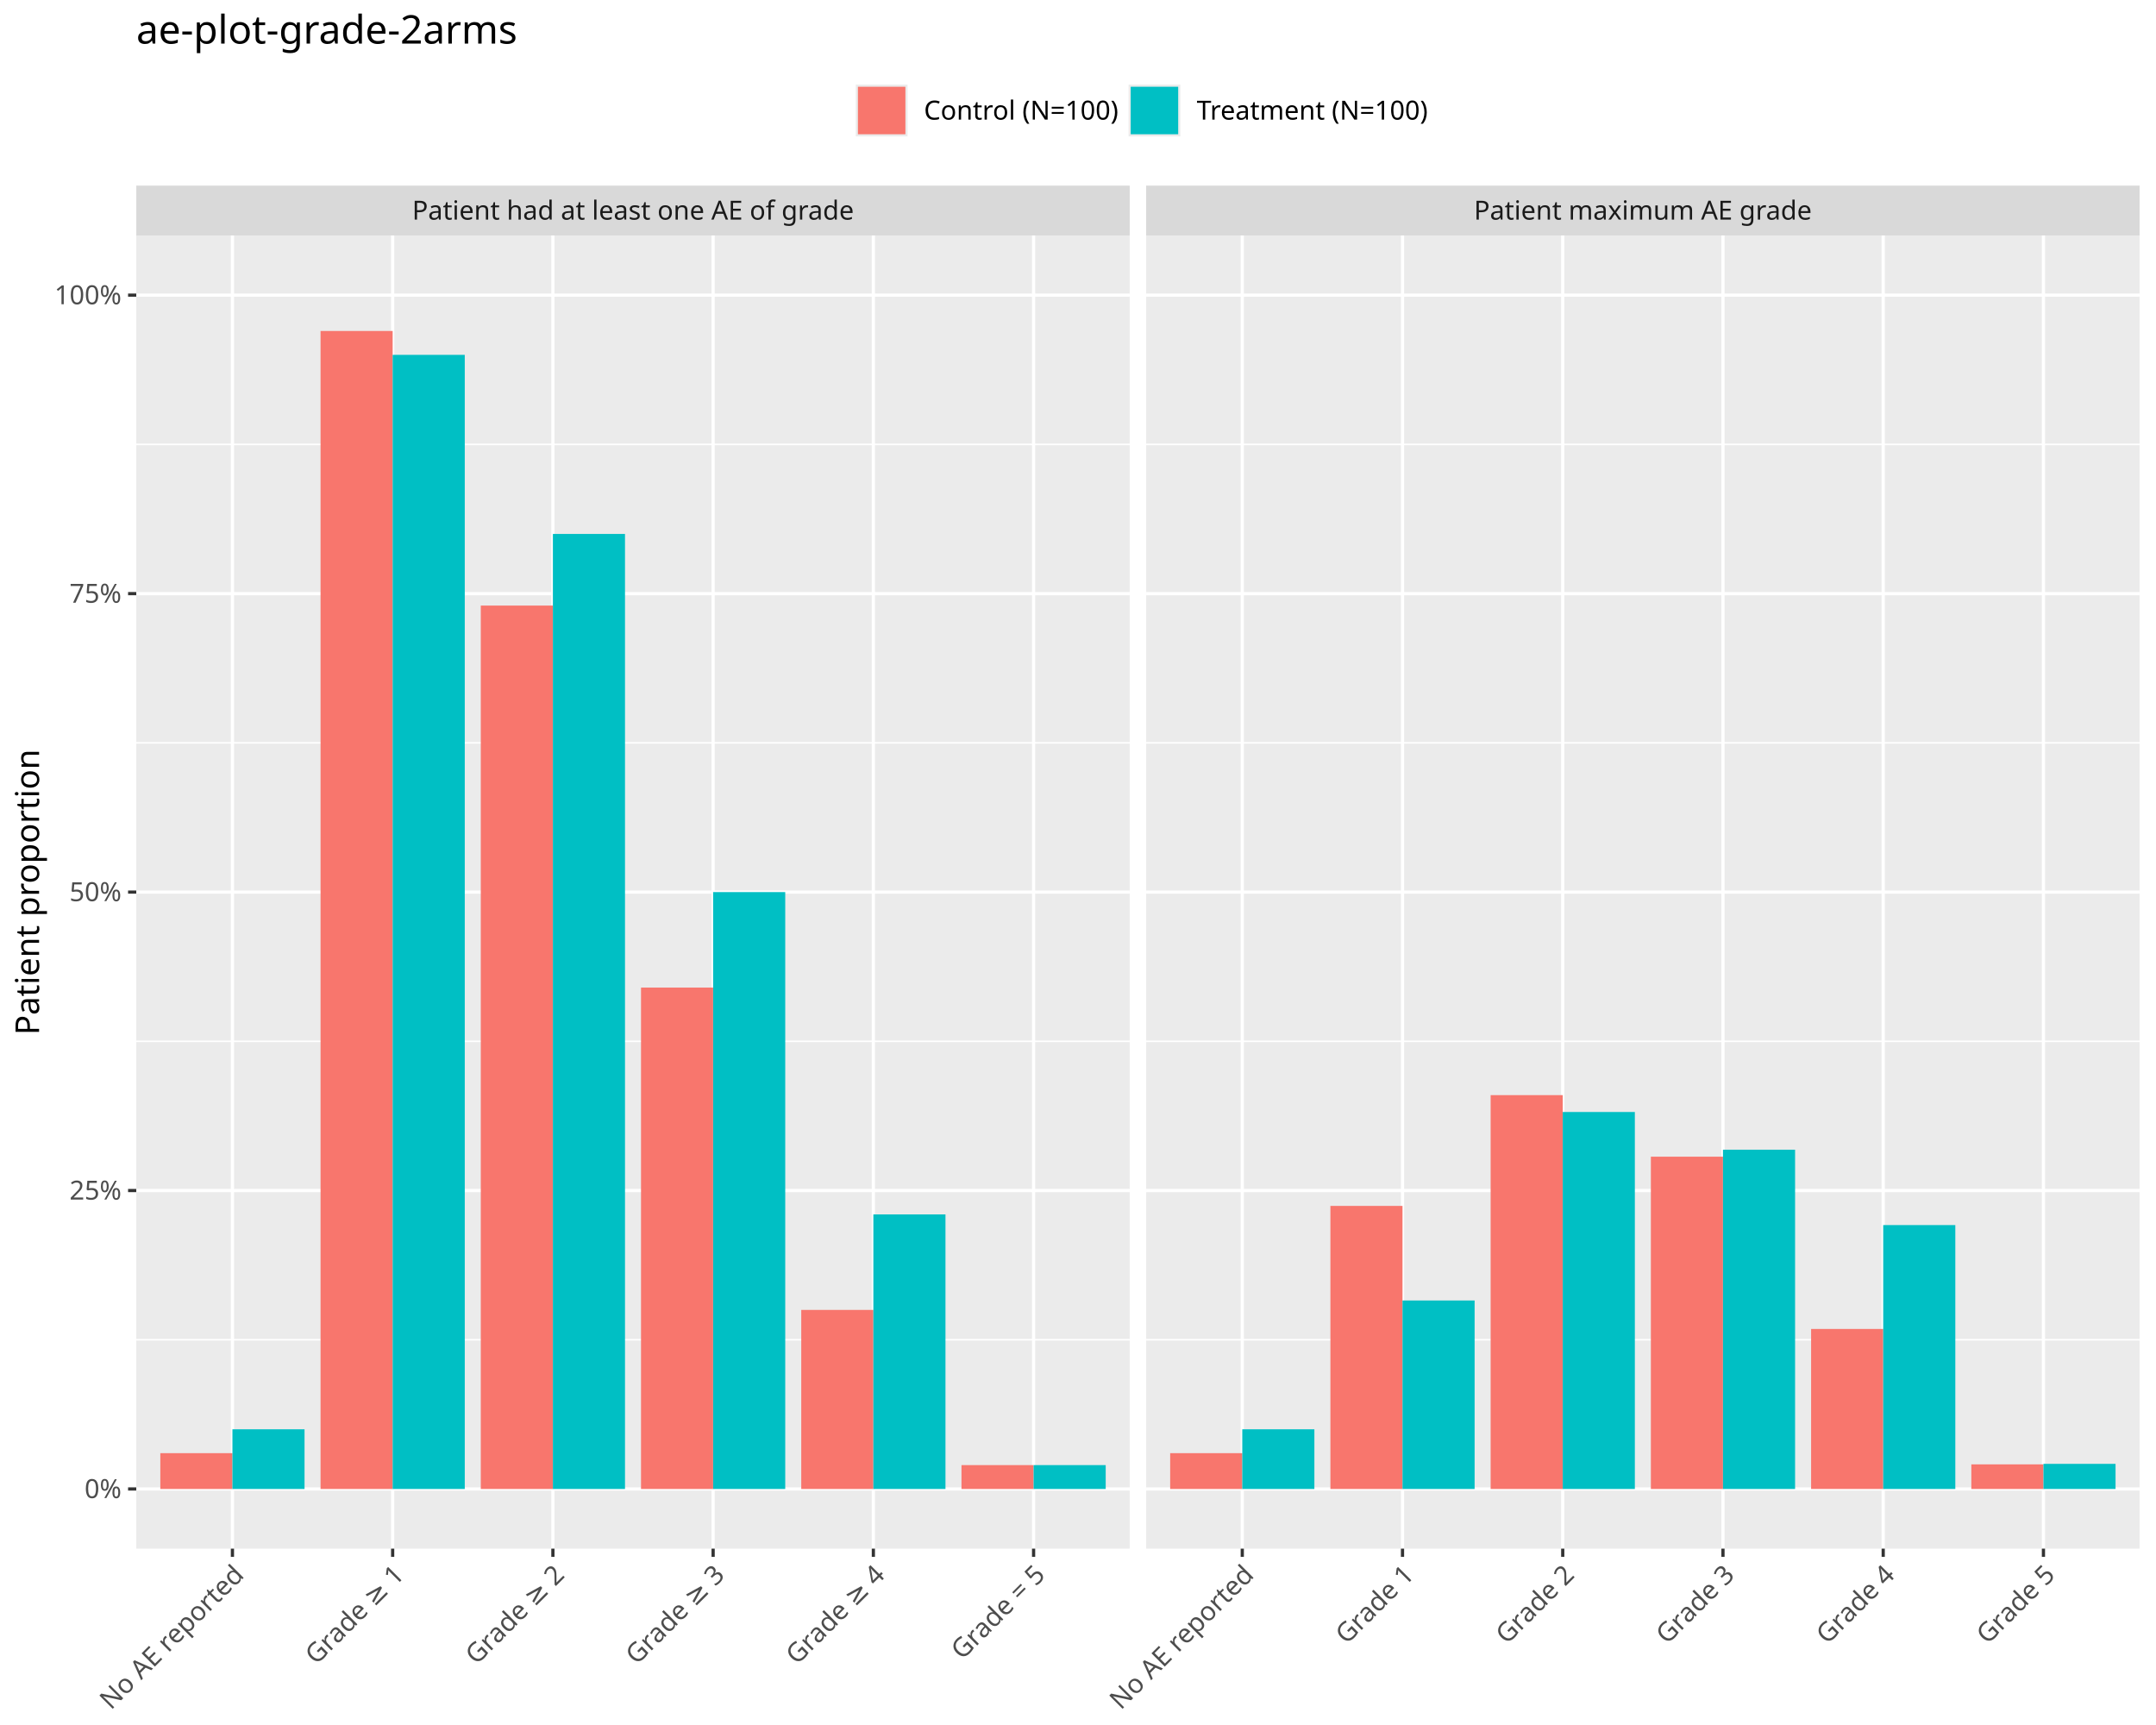
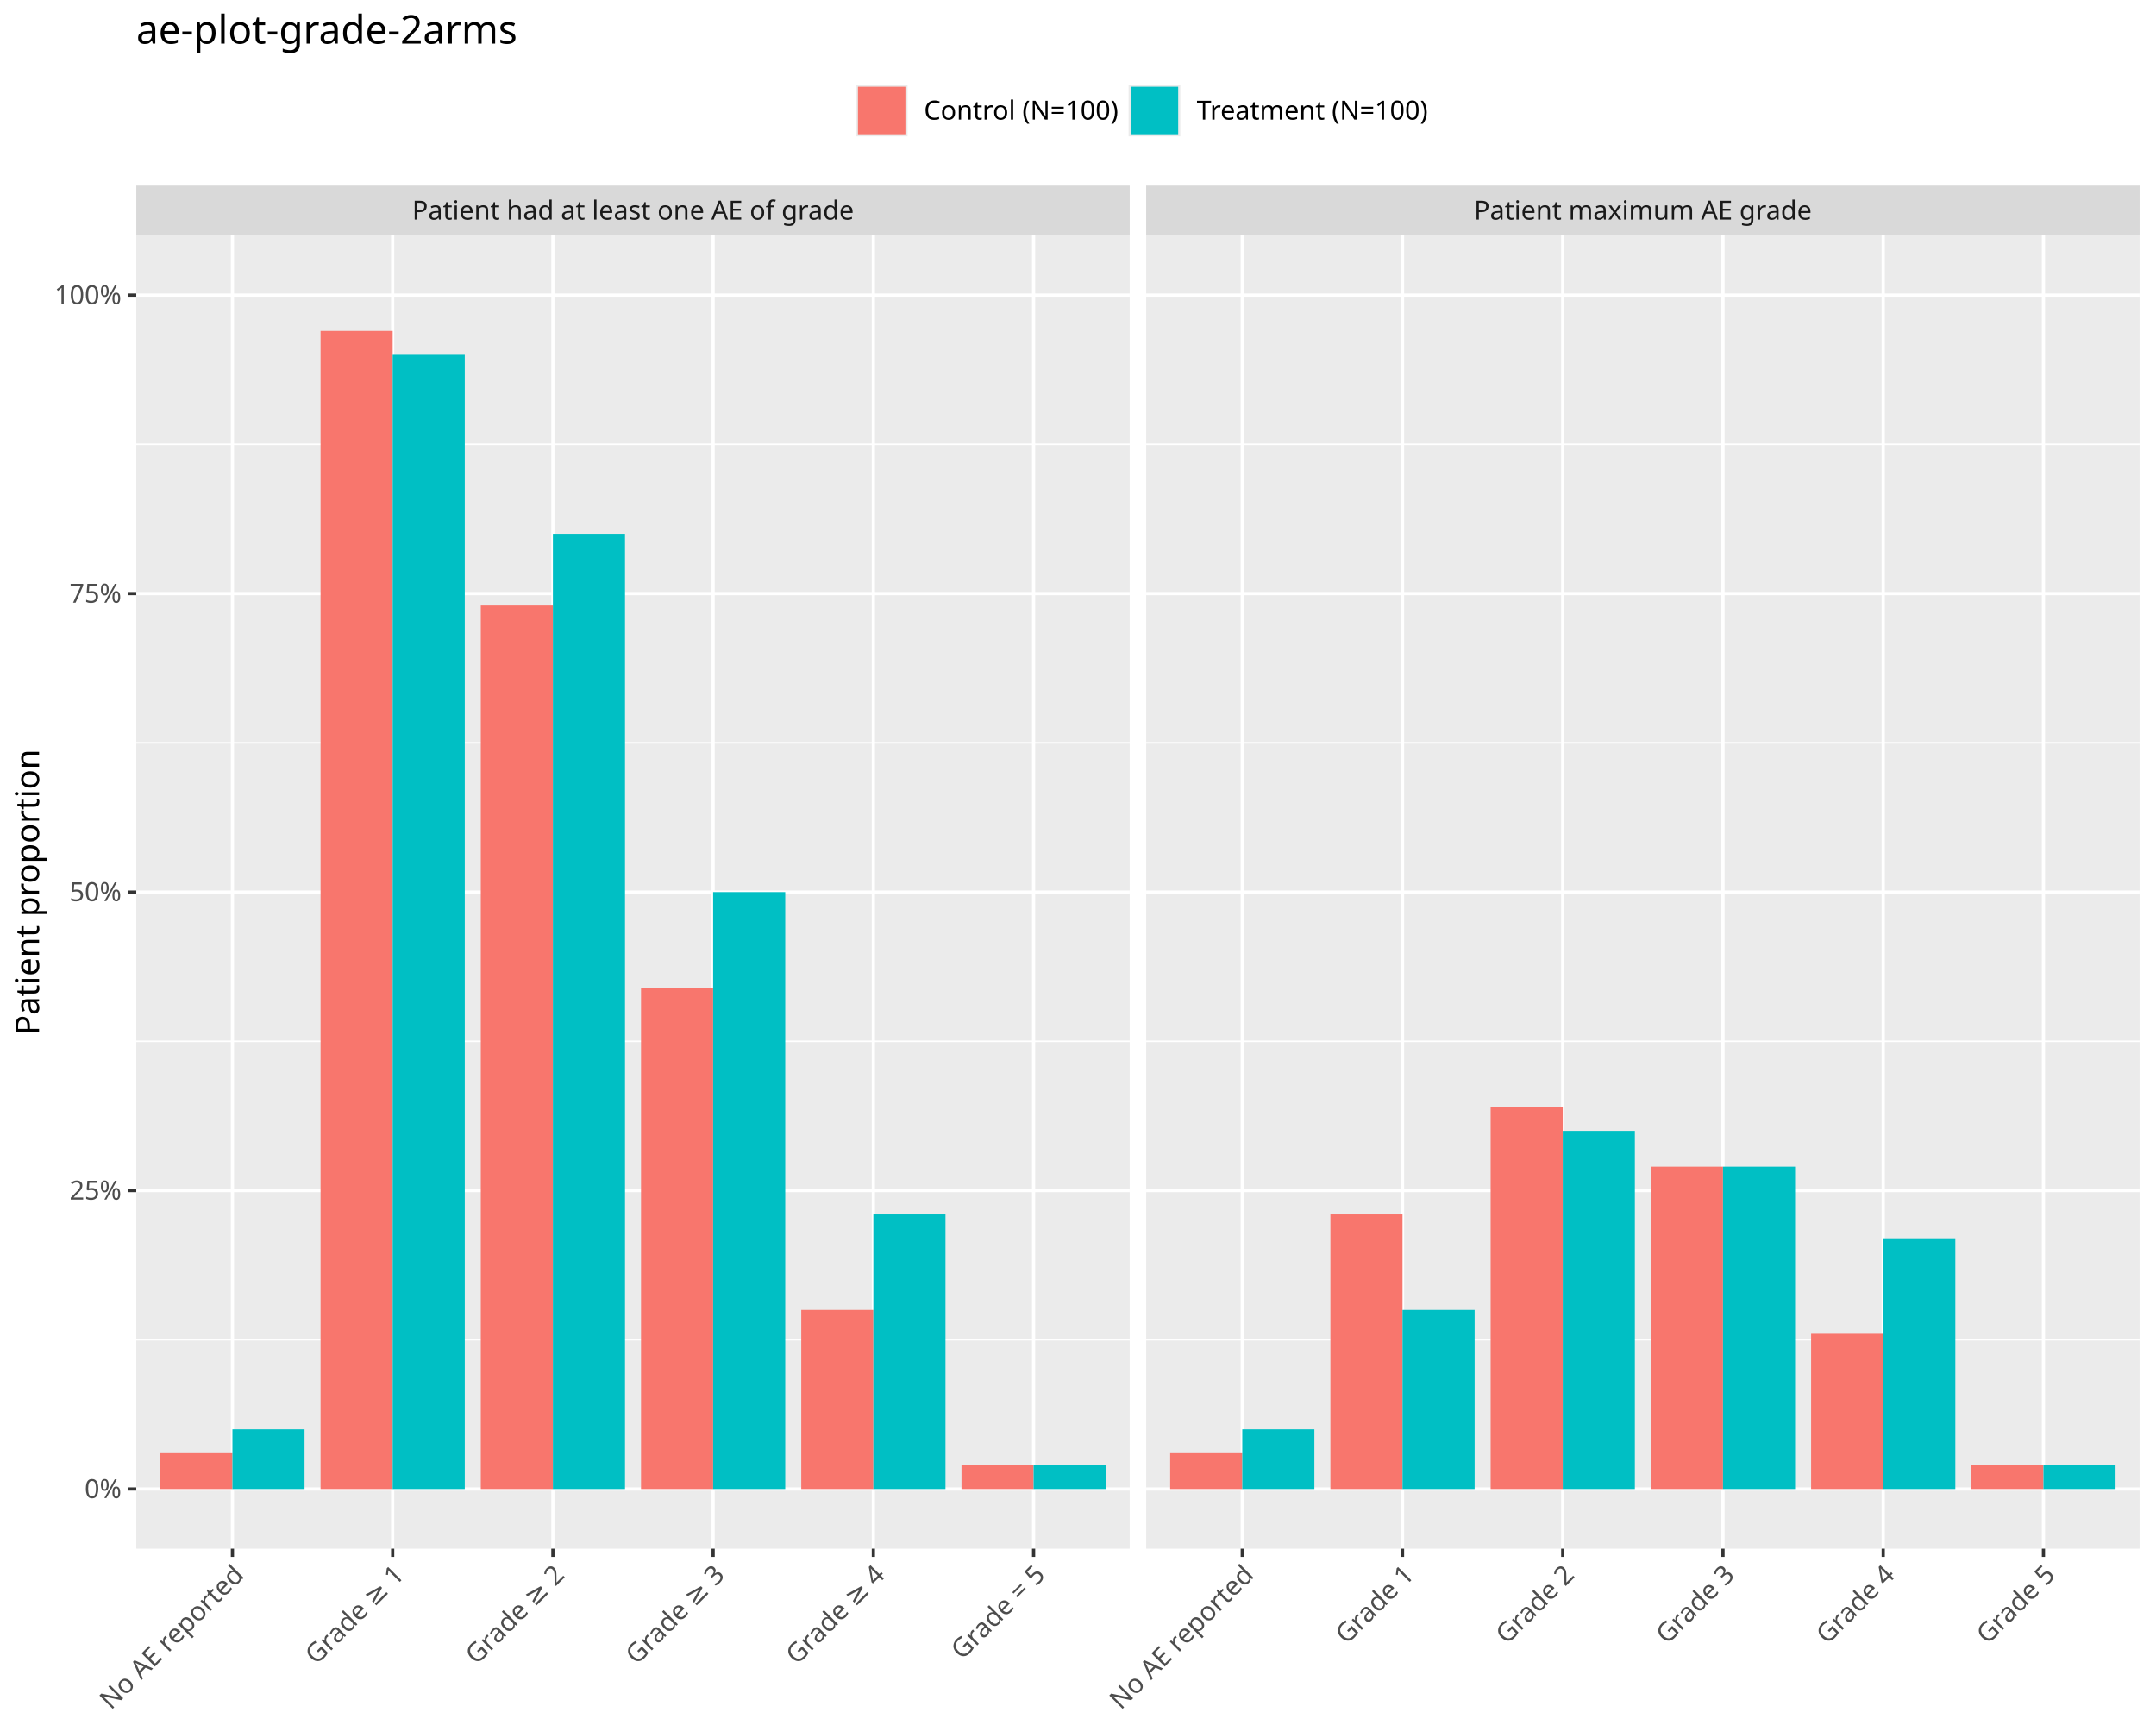
<svg xmlns="http://www.w3.org/2000/svg" class="svglite" data-engine-version="2.0" width="720.00pt" height="576.00pt" viewBox="0 0 720.00 576.00">
  <defs>
    <style type="text/css">
    .svglite line, .svglite polyline, .svglite polygon, .svglite path, .svglite rect, .svglite circle {
      fill: none;
      stroke: #000000;
      stroke-linecap: round;
      stroke-linejoin: round;
      stroke-miterlimit: 10.00;
    }
  </style>
  </defs>
  <rect width="100%" height="100%" style="stroke: none; fill: #FFFFFF;" />
  <defs>
    <clipPath id="cpMC4wMHw3MjAuMDB8MC4wMHw1NzYuMDA=">
      <rect x="0.00" y="0.00" width="720.00" height="576.00" />
    </clipPath>
  </defs>
  <g clip-path="url(#cpMC4wMHw3MjAuMDB8MC4wMHw1NzYuMDA=)">
    <rect x="0.00" y="0.00" width="720.00" height="576.00" style="stroke-width: 1.07; stroke: #FFFFFF; fill: #FFFFFF;" />
  </g>
  <defs>
    <clipPath id="cpNDUuNTF8Mzc3LjI4fDc4LjYzfDUxNy4xMg==">
      <rect x="45.51" y="78.63" width="331.76" height="438.49" />
    </clipPath>
  </defs>
  <g clip-path="url(#cpNDUuNTF8Mzc3LjI4fDc4LjYzfDUxNy4xMg==)">
    <rect x="45.51" y="78.63" width="331.76" height="438.49" style="stroke-width: 1.07; stroke: none; fill: #EBEBEB;" />
    <polyline points="45.51,447.36 377.28,447.36 " style="stroke-width: 0.53; stroke: #FFFFFF; stroke-linecap: butt;" />
    <polyline points="45.51,347.70 377.28,347.70 " style="stroke-width: 0.53; stroke: #FFFFFF; stroke-linecap: butt;" />
    <polyline points="45.51,248.05 377.28,248.05 " style="stroke-width: 0.53; stroke: #FFFFFF; stroke-linecap: butt;" />
    <polyline points="45.51,148.39 377.28,148.39 " style="stroke-width: 0.53; stroke: #FFFFFF; stroke-linecap: butt;" />
    <polyline points="45.51,497.19 377.28,497.19 " style="stroke-width: 1.07; stroke: #FFFFFF; stroke-linecap: butt;" />
    <polyline points="45.51,397.53 377.28,397.53 " style="stroke-width: 1.07; stroke: #FFFFFF; stroke-linecap: butt;" />
    <polyline points="45.51,297.88 377.28,297.88 " style="stroke-width: 1.07; stroke: #FFFFFF; stroke-linecap: butt;" />
    <polyline points="45.51,198.22 377.28,198.22 " style="stroke-width: 1.07; stroke: #FFFFFF; stroke-linecap: butt;" />
    <polyline points="45.51,98.56 377.28,98.56 " style="stroke-width: 1.07; stroke: #FFFFFF; stroke-linecap: butt;" />
    <polyline points="77.62,517.12 77.62,78.63 " style="stroke-width: 1.07; stroke: #FFFFFF; stroke-linecap: butt;" />
    <polyline points="131.13,517.12 131.13,78.63 " style="stroke-width: 1.07; stroke: #FFFFFF; stroke-linecap: butt;" />
    <polyline points="184.64,517.12 184.64,78.63 " style="stroke-width: 1.07; stroke: #FFFFFF; stroke-linecap: butt;" />
    <polyline points="238.15,517.12 238.15,78.63 " style="stroke-width: 1.07; stroke: #FFFFFF; stroke-linecap: butt;" />
    <polyline points="291.66,517.12 291.66,78.63 " style="stroke-width: 1.07; stroke: #FFFFFF; stroke-linecap: butt;" />
    <polyline points="345.17,517.12 345.17,78.63 " style="stroke-width: 1.07; stroke: #FFFFFF; stroke-linecap: butt;" />
    <rect x="53.54" y="485.23" width="24.08" height="11.96" style="stroke-width: 1.07; stroke: none; stroke-linecap: butt; stroke-linejoin: miter; fill: #F8766D;" />
    <rect x="77.62" y="477.26" width="24.08" height="19.93" style="stroke-width: 1.07; stroke: none; stroke-linecap: butt; stroke-linejoin: miter; fill: #00BFC4;" />
    <rect x="107.05" y="110.52" width="24.08" height="386.67" style="stroke-width: 1.07; stroke: none; stroke-linecap: butt; stroke-linejoin: miter; fill: #F8766D;" />
    <rect x="131.13" y="118.49" width="24.08" height="378.70" style="stroke-width: 1.07; stroke: none; stroke-linecap: butt; stroke-linejoin: miter; fill: #00BFC4;" />
    <rect x="160.56" y="202.21" width="24.08" height="294.98" style="stroke-width: 1.07; stroke: none; stroke-linecap: butt; stroke-linejoin: miter; fill: #F8766D;" />
    <rect x="184.64" y="178.29" width="24.08" height="318.90" style="stroke-width: 1.07; stroke: none; stroke-linecap: butt; stroke-linejoin: miter; fill: #00BFC4;" />
    <rect x="214.07" y="329.77" width="24.08" height="167.42" style="stroke-width: 1.07; stroke: none; stroke-linecap: butt; stroke-linejoin: miter; fill: #F8766D;" />
    <rect x="238.15" y="297.88" width="24.08" height="199.31" style="stroke-width: 1.07; stroke: none; stroke-linecap: butt; stroke-linejoin: miter; fill: #00BFC4;" />
    <rect x="267.58" y="437.40" width="24.08" height="59.79" style="stroke-width: 1.07; stroke: none; stroke-linecap: butt; stroke-linejoin: miter; fill: #F8766D;" />
    <rect x="291.66" y="405.51" width="24.08" height="91.68" style="stroke-width: 1.07; stroke: none; stroke-linecap: butt; stroke-linejoin: miter; fill: #00BFC4;" />
    <rect x="321.09" y="489.22" width="24.08" height="7.97" style="stroke-width: 1.07; stroke: none; stroke-linecap: butt; stroke-linejoin: miter; fill: #F8766D;" />
    <rect x="345.17" y="489.22" width="24.08" height="7.97" style="stroke-width: 1.07; stroke: none; stroke-linecap: butt; stroke-linejoin: miter; fill: #00BFC4;" />
  </g>
  <g clip-path="url(#cpMC4wMHw3MjAuMDB8MC4wMHw1NzYuMDA=)">
</g>
  <defs>
    <clipPath id="cpMzgyLjc2fDcxNC41Mnw3OC42M3w1MTcuMTI=">
      <rect x="382.76" y="78.63" width="331.76" height="438.49" />
    </clipPath>
  </defs>
  <g clip-path="url(#cpMzgyLjc2fDcxNC41Mnw3OC42M3w1MTcuMTI=)">
    <rect x="382.76" y="78.63" width="331.76" height="438.49" style="stroke-width: 1.07; stroke: none; fill: #EBEBEB;" />
    <polyline points="382.76,447.36 714.52,447.36 " style="stroke-width: 0.53; stroke: #FFFFFF; stroke-linecap: butt;" />
    <polyline points="382.76,347.70 714.52,347.70 " style="stroke-width: 0.53; stroke: #FFFFFF; stroke-linecap: butt;" />
    <polyline points="382.76,248.05 714.52,248.05 " style="stroke-width: 0.53; stroke: #FFFFFF; stroke-linecap: butt;" />
    <polyline points="382.76,148.39 714.52,148.39 " style="stroke-width: 0.53; stroke: #FFFFFF; stroke-linecap: butt;" />
    <polyline points="382.76,497.19 714.52,497.19 " style="stroke-width: 1.07; stroke: #FFFFFF; stroke-linecap: butt;" />
    <polyline points="382.76,397.53 714.52,397.53 " style="stroke-width: 1.07; stroke: #FFFFFF; stroke-linecap: butt;" />
    <polyline points="382.76,297.88 714.52,297.88 " style="stroke-width: 1.07; stroke: #FFFFFF; stroke-linecap: butt;" />
    <polyline points="382.76,198.22 714.52,198.22 " style="stroke-width: 1.07; stroke: #FFFFFF; stroke-linecap: butt;" />
    <polyline points="382.76,98.56 714.52,98.56 " style="stroke-width: 1.07; stroke: #FFFFFF; stroke-linecap: butt;" />
    <polyline points="414.86,517.12 414.86,78.63 " style="stroke-width: 1.07; stroke: #FFFFFF; stroke-linecap: butt;" />
    <polyline points="468.37,517.12 468.37,78.63 " style="stroke-width: 1.07; stroke: #FFFFFF; stroke-linecap: butt;" />
    <polyline points="521.88,517.12 521.88,78.63 " style="stroke-width: 1.07; stroke: #FFFFFF; stroke-linecap: butt;" />
    <polyline points="575.39,517.12 575.39,78.63 " style="stroke-width: 1.07; stroke: #FFFFFF; stroke-linecap: butt;" />
    <polyline points="628.90,517.12 628.90,78.63 " style="stroke-width: 1.07; stroke: #FFFFFF; stroke-linecap: butt;" />
    <polyline points="682.41,517.12 682.41,78.63 " style="stroke-width: 1.07; stroke: #FFFFFF; stroke-linecap: butt;" />
    <rect x="390.78" y="485.23" width="24.08" height="11.96" style="stroke-width: 1.07; stroke: none; stroke-linecap: butt; stroke-linejoin: miter; fill: #F8766D;" />
    <rect x="414.86" y="477.26" width="24.08" height="19.93" style="stroke-width: 1.07; stroke: none; stroke-linecap: butt; stroke-linejoin: miter; fill: #00BFC4;" />
-     <rect x="444.29" y="402.67" width="24.08" height="94.52" style="stroke-width: 1.07; stroke: none; stroke-linecap: butt; stroke-linejoin: miter; fill: #F8766D;" />
-     <rect x="468.37" y="434.25" width="24.08" height="62.94" style="stroke-width: 1.07; stroke: none; stroke-linecap: butt; stroke-linejoin: miter; fill: #00BFC4;" />
-     <rect x="497.80" y="365.68" width="24.08" height="131.51" style="stroke-width: 1.07; stroke: none; stroke-linecap: butt; stroke-linejoin: miter; fill: #F8766D;" />
-     <rect x="521.88" y="371.31" width="24.08" height="125.88" style="stroke-width: 1.07; stroke: none; stroke-linecap: butt; stroke-linejoin: miter; fill: #00BFC4;" />
-     <rect x="551.31" y="386.23" width="24.08" height="110.96" style="stroke-width: 1.07; stroke: none; stroke-linecap: butt; stroke-linejoin: miter; fill: #F8766D;" />
-     <rect x="575.39" y="383.90" width="24.08" height="113.29" style="stroke-width: 1.07; stroke: none; stroke-linecap: butt; stroke-linejoin: miter; fill: #00BFC4;" />
-     <rect x="604.82" y="443.76" width="24.08" height="53.42" style="stroke-width: 1.07; stroke: none; stroke-linecap: butt; stroke-linejoin: miter; fill: #F8766D;" />
-     <rect x="628.90" y="409.07" width="24.08" height="88.12" style="stroke-width: 1.07; stroke: none; stroke-linecap: butt; stroke-linejoin: miter; fill: #00BFC4;" />
-     <rect x="658.33" y="488.97" width="24.08" height="8.22" style="stroke-width: 1.07; stroke: none; stroke-linecap: butt; stroke-linejoin: miter; fill: #F8766D;" />
-     <rect x="682.41" y="488.80" width="24.08" height="8.39" style="stroke-width: 1.07; stroke: none; stroke-linecap: butt; stroke-linejoin: miter; fill: #00BFC4;" />
+     <rect x="444.29" y="405.51" width="24.08" height="91.68" style="stroke-width: 1.07; stroke: none; stroke-linecap: butt; stroke-linejoin: miter; fill: #F8766D;" />
+     <rect x="468.37" y="437.40" width="24.08" height="59.79" style="stroke-width: 1.07; stroke: none; stroke-linecap: butt; stroke-linejoin: miter; fill: #00BFC4;" />
+     <rect x="497.80" y="369.63" width="24.08" height="127.56" style="stroke-width: 1.07; stroke: none; stroke-linecap: butt; stroke-linejoin: miter; fill: #F8766D;" />
+     <rect x="521.88" y="377.60" width="24.08" height="119.59" style="stroke-width: 1.07; stroke: none; stroke-linecap: butt; stroke-linejoin: miter; fill: #00BFC4;" />
+     <rect x="551.31" y="389.56" width="24.08" height="107.63" style="stroke-width: 1.07; stroke: none; stroke-linecap: butt; stroke-linejoin: miter; fill: #F8766D;" />
+     <rect x="575.39" y="389.56" width="24.08" height="107.63" style="stroke-width: 1.07; stroke: none; stroke-linecap: butt; stroke-linejoin: miter; fill: #00BFC4;" />
+     <rect x="604.82" y="445.37" width="24.08" height="51.82" style="stroke-width: 1.07; stroke: none; stroke-linecap: butt; stroke-linejoin: miter; fill: #F8766D;" />
+     <rect x="628.90" y="413.48" width="24.08" height="83.71" style="stroke-width: 1.07; stroke: none; stroke-linecap: butt; stroke-linejoin: miter; fill: #00BFC4;" />
+     <rect x="658.33" y="489.22" width="24.08" height="7.97" style="stroke-width: 1.07; stroke: none; stroke-linecap: butt; stroke-linejoin: miter; fill: #F8766D;" />
+     <rect x="682.41" y="489.22" width="24.08" height="7.97" style="stroke-width: 1.07; stroke: none; stroke-linecap: butt; stroke-linejoin: miter; fill: #00BFC4;" />
  </g>
  <g clip-path="url(#cpMC4wMHw3MjAuMDB8MC4wMHw1NzYuMDA=)">
</g>
  <defs>
    <clipPath id="cpNDUuNTF8Mzc3LjI4fDYxLjk4fDc4LjYz">
      <rect x="45.51" y="61.98" width="331.76" height="16.65" />
    </clipPath>
  </defs>
  <g clip-path="url(#cpNDUuNTF8Mzc3LjI4fDYxLjk4fDc4LjYz)">
    <rect x="45.51" y="61.98" width="331.76" height="16.65" style="stroke-width: 1.07; stroke: none; fill: #D9D9D9;" />
    <text x="211.40" y="73.33" text-anchor="middle" style="font-size: 8.80px; fill: #1A1A1A; font-family: sans;" textLength="141.40px" lengthAdjust="spacingAndGlyphs">Patient had at least one AE of grade</text>
  </g>
  <g clip-path="url(#cpMC4wMHw3MjAuMDB8MC4wMHw1NzYuMDA=)">
</g>
  <defs>
    <clipPath id="cpMzgyLjc2fDcxNC41Mnw2MS45OHw3OC42Mw==">
      <rect x="382.76" y="61.98" width="331.76" height="16.65" />
    </clipPath>
  </defs>
  <g clip-path="url(#cpMzgyLjc2fDcxNC41Mnw2MS45OHw3OC42Mw==)">
    <rect x="382.76" y="61.98" width="331.76" height="16.65" style="stroke-width: 1.07; stroke: none; fill: #D9D9D9;" />
    <text x="548.64" y="73.33" text-anchor="middle" style="font-size: 8.80px; fill: #1A1A1A; font-family: sans;" textLength="107.13px" lengthAdjust="spacingAndGlyphs">Patient maximum AE grade</text>
  </g>
  <g clip-path="url(#cpMC4wMHw3MjAuMDB8MC4wMHw1NzYuMDA=)">
    <polyline points="77.62,519.86 77.62,517.12 " style="stroke-width: 1.07; stroke: #333333; stroke-linecap: butt;" />
    <polyline points="131.13,519.86 131.13,517.12 " style="stroke-width: 1.07; stroke: #333333; stroke-linecap: butt;" />
    <polyline points="184.64,519.86 184.64,517.12 " style="stroke-width: 1.07; stroke: #333333; stroke-linecap: butt;" />
    <polyline points="238.15,519.86 238.15,517.12 " style="stroke-width: 1.07; stroke: #333333; stroke-linecap: butt;" />
    <polyline points="291.66,519.86 291.66,517.12 " style="stroke-width: 1.07; stroke: #333333; stroke-linecap: butt;" />
    <polyline points="345.17,519.86 345.17,517.12 " style="stroke-width: 1.07; stroke: #333333; stroke-linecap: butt;" />
    <text transform="translate(81.90,526.33) rotate(-45)" text-anchor="end" style="font-size: 8.80px; fill: #4D4D4D; font-family: sans;" textLength="60.66px" lengthAdjust="spacingAndGlyphs">No AE reported</text>
    <text transform="translate(135.41,526.33) rotate(-45)" text-anchor="end" style="font-size: 8.80px; fill: #4D4D4D; font-family: sans;" textLength="39.08px" lengthAdjust="spacingAndGlyphs">Grade ≥ 1</text>
    <text transform="translate(188.92,526.33) rotate(-45)" text-anchor="end" style="font-size: 8.80px; fill: #4D4D4D; font-family: sans;" textLength="39.08px" lengthAdjust="spacingAndGlyphs">Grade ≥ 2</text>
    <text transform="translate(242.43,526.33) rotate(-45)" text-anchor="end" style="font-size: 8.80px; fill: #4D4D4D; font-family: sans;" textLength="39.08px" lengthAdjust="spacingAndGlyphs">Grade ≥ 3</text>
    <text transform="translate(295.94,526.33) rotate(-45)" text-anchor="end" style="font-size: 8.80px; fill: #4D4D4D; font-family: sans;" textLength="39.08px" lengthAdjust="spacingAndGlyphs">Grade ≥ 4</text>
    <text transform="translate(349.45,526.33) rotate(-45)" text-anchor="end" style="font-size: 8.80px; fill: #4D4D4D; font-family: sans;" textLength="39.39px" lengthAdjust="spacingAndGlyphs">Grade = 5</text>
    <polyline points="414.86,519.86 414.86,517.12 " style="stroke-width: 1.07; stroke: #333333; stroke-linecap: butt;" />
    <polyline points="468.37,519.86 468.37,517.12 " style="stroke-width: 1.07; stroke: #333333; stroke-linecap: butt;" />
    <polyline points="521.88,519.86 521.88,517.12 " style="stroke-width: 1.07; stroke: #333333; stroke-linecap: butt;" />
    <polyline points="575.39,519.86 575.39,517.12 " style="stroke-width: 1.07; stroke: #333333; stroke-linecap: butt;" />
    <polyline points="628.90,519.86 628.90,517.12 " style="stroke-width: 1.07; stroke: #333333; stroke-linecap: butt;" />
    <polyline points="682.41,519.86 682.41,517.12 " style="stroke-width: 1.07; stroke: #333333; stroke-linecap: butt;" />
    <text transform="translate(419.15,526.33) rotate(-45)" text-anchor="end" style="font-size: 8.80px; fill: #4D4D4D; font-family: sans;" textLength="60.66px" lengthAdjust="spacingAndGlyphs">No AE reported</text>
    <text transform="translate(472.66,526.33) rotate(-45)" text-anchor="end" style="font-size: 8.80px; fill: #4D4D4D; font-family: sans;" textLength="31.80px" lengthAdjust="spacingAndGlyphs">Grade 1</text>
    <text transform="translate(526.17,526.33) rotate(-45)" text-anchor="end" style="font-size: 8.80px; fill: #4D4D4D; font-family: sans;" textLength="31.80px" lengthAdjust="spacingAndGlyphs">Grade 2</text>
    <text transform="translate(579.68,526.33) rotate(-45)" text-anchor="end" style="font-size: 8.80px; fill: #4D4D4D; font-family: sans;" textLength="31.80px" lengthAdjust="spacingAndGlyphs">Grade 3</text>
    <text transform="translate(633.19,526.33) rotate(-45)" text-anchor="end" style="font-size: 8.80px; fill: #4D4D4D; font-family: sans;" textLength="31.80px" lengthAdjust="spacingAndGlyphs">Grade 4</text>
    <text transform="translate(686.70,526.33) rotate(-45)" text-anchor="end" style="font-size: 8.80px; fill: #4D4D4D; font-family: sans;" textLength="31.80px" lengthAdjust="spacingAndGlyphs">Grade 5</text>
    <text x="40.58" y="500.22" text-anchor="end" style="font-size: 8.80px; fill: #4D4D4D; font-family: sans;" textLength="12.72px" lengthAdjust="spacingAndGlyphs">0%</text>
    <text x="40.58" y="400.56" text-anchor="end" style="font-size: 8.80px; fill: #4D4D4D; font-family: sans;" textLength="17.61px" lengthAdjust="spacingAndGlyphs">25%</text>
    <text x="40.58" y="300.90" text-anchor="end" style="font-size: 8.80px; fill: #4D4D4D; font-family: sans;" textLength="17.61px" lengthAdjust="spacingAndGlyphs">50%</text>
    <text x="40.58" y="201.25" text-anchor="end" style="font-size: 8.80px; fill: #4D4D4D; font-family: sans;" textLength="17.61px" lengthAdjust="spacingAndGlyphs">75%</text>
    <text x="40.58" y="101.59" text-anchor="end" style="font-size: 8.80px; fill: #4D4D4D; font-family: sans;" textLength="22.51px" lengthAdjust="spacingAndGlyphs">100%</text>
    <polyline points="42.77,497.19 45.51,497.19 " style="stroke-width: 1.07; stroke: #333333; stroke-linecap: butt;" />
    <polyline points="42.77,397.53 45.51,397.53 " style="stroke-width: 1.07; stroke: #333333; stroke-linecap: butt;" />
    <polyline points="42.77,297.88 45.51,297.88 " style="stroke-width: 1.07; stroke: #333333; stroke-linecap: butt;" />
    <polyline points="42.77,198.22 45.51,198.22 " style="stroke-width: 1.07; stroke: #333333; stroke-linecap: butt;" />
    <polyline points="42.77,98.56 45.51,98.56 " style="stroke-width: 1.07; stroke: #333333; stroke-linecap: butt;" />
    <text transform="translate(13.05,297.88) rotate(-90)" text-anchor="middle" style="font-size: 11.00px; font-family: sans;" textLength="86.84px" lengthAdjust="spacingAndGlyphs">Patient proportion</text>
    <rect x="280.31" y="22.78" width="199.41" height="28.24" style="stroke-width: 1.07; stroke: none; fill: #FFFFFF;" />
    <rect x="285.79" y="28.26" width="17.28" height="17.28" style="stroke-width: 1.07; stroke: none; fill: #EBEBEB;" />
    <rect x="286.50" y="28.97" width="15.86" height="15.86" style="stroke-width: 1.07; stroke: none; stroke-linecap: butt; stroke-linejoin: miter; fill: #F8766D;" />
    <rect x="376.89" y="28.26" width="17.28" height="17.28" style="stroke-width: 1.07; stroke: none; fill: #EBEBEB;" />
    <rect x="377.60" y="28.97" width="15.86" height="15.86" style="stroke-width: 1.07; stroke: none; stroke-linecap: butt; stroke-linejoin: miter; fill: #00BFC4;" />
    <text x="308.55" y="39.93" style="font-size: 8.80px; font-family: sans;" textLength="62.86px" lengthAdjust="spacingAndGlyphs">Control (N=100)</text>
    <text x="399.65" y="39.93" style="font-size: 8.80px; font-family: sans;" textLength="74.60px" lengthAdjust="spacingAndGlyphs">Treatment (N=100)</text>
    <text x="45.51" y="14.56" style="font-size: 13.20px; font-family: sans;" textLength="119.60px" lengthAdjust="spacingAndGlyphs">ae-plot-grade-2arms</text>
  </g>
</svg>
